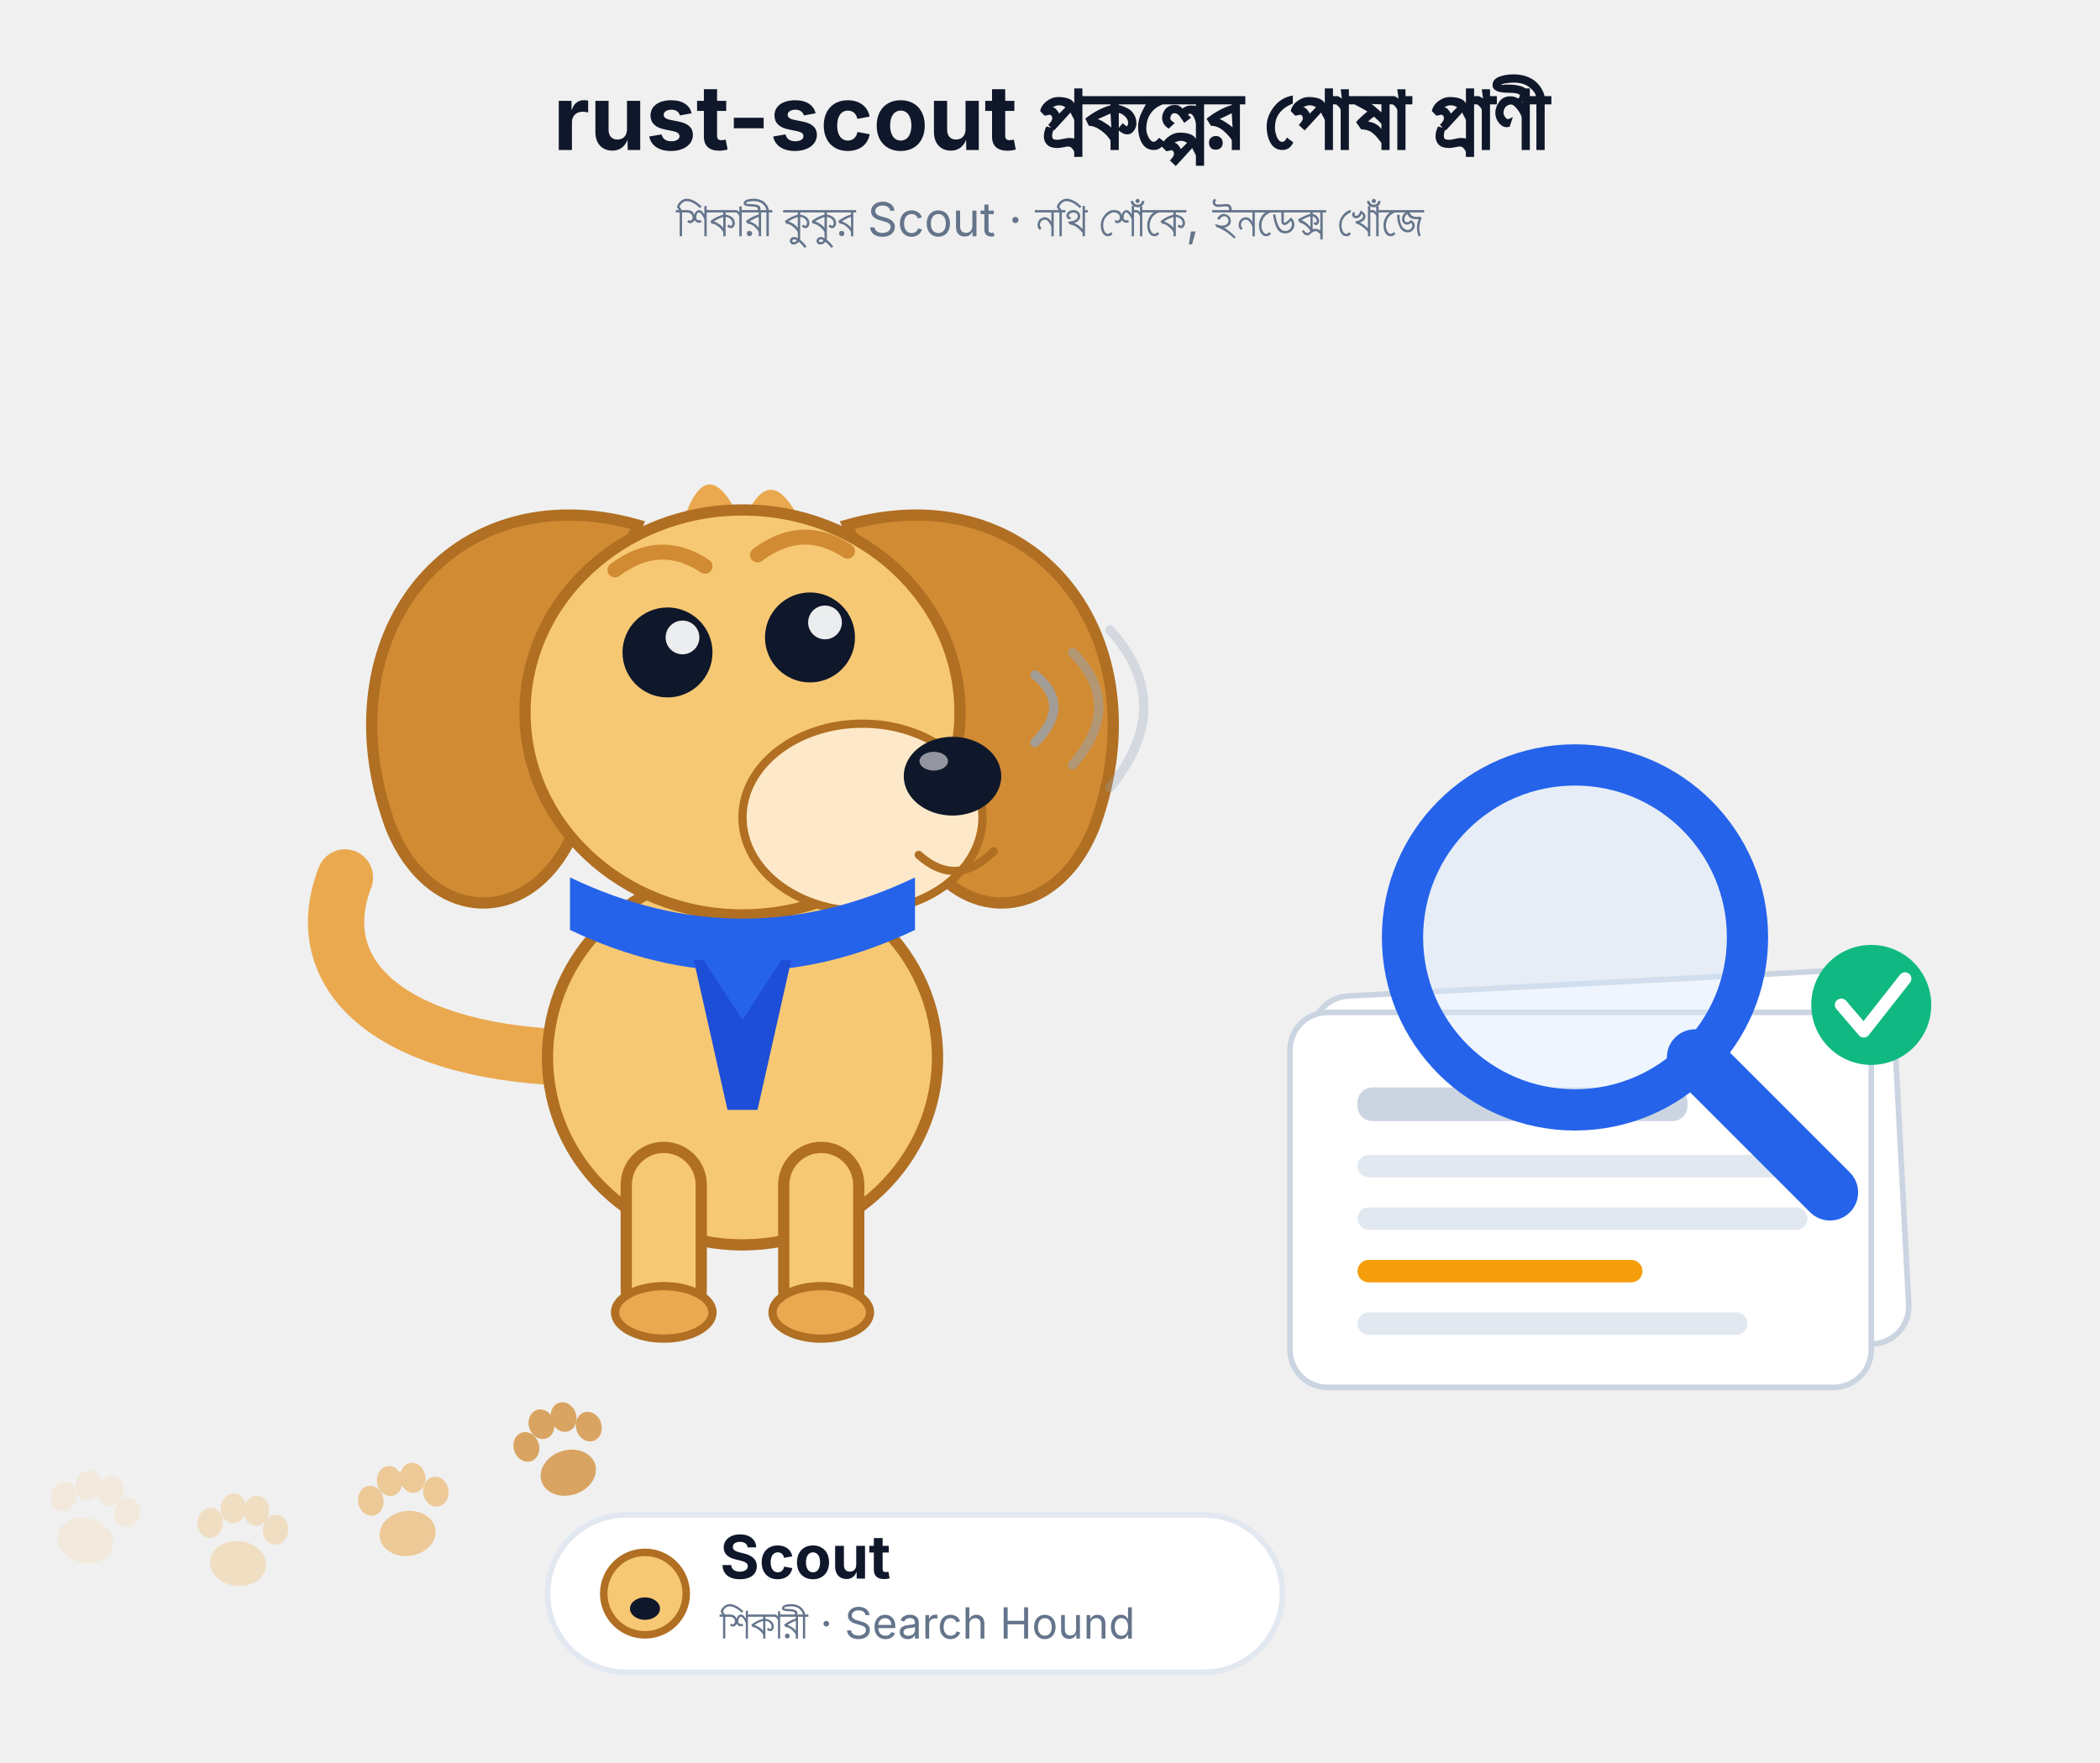
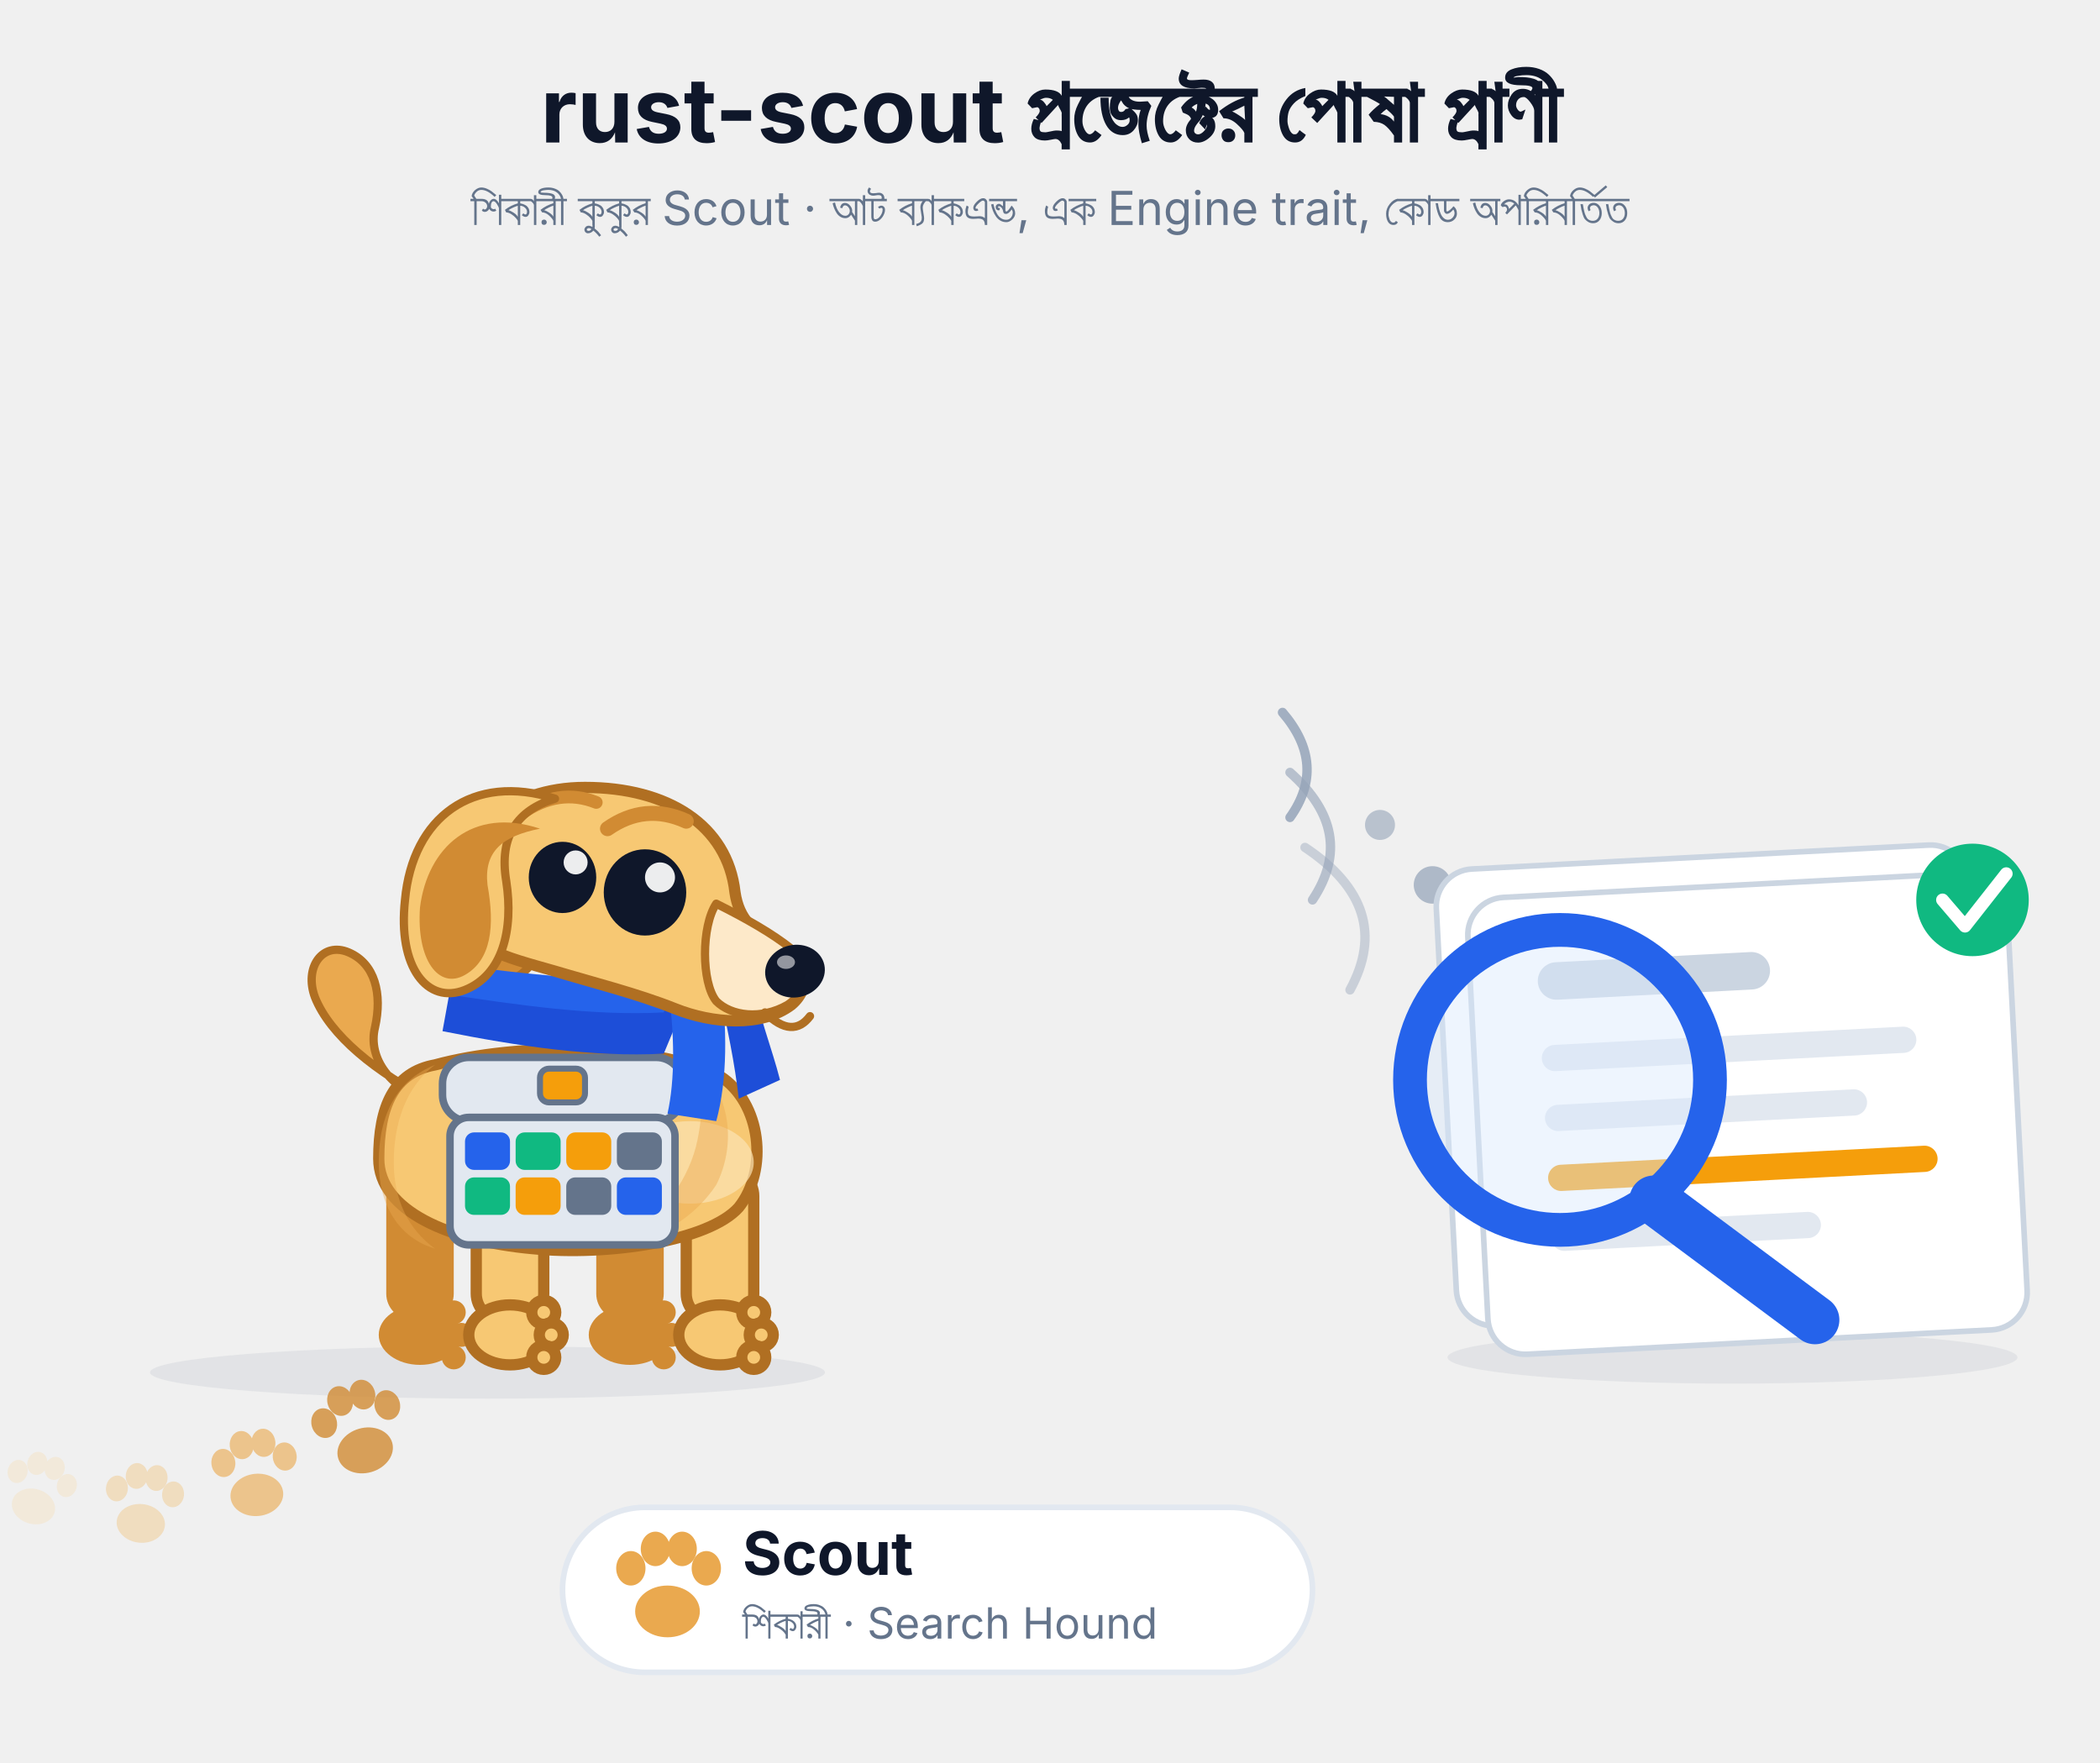
<svg xmlns="http://www.w3.org/2000/svg" viewBox="0 0 560 470" font-family="system-ui, -apple-system, 'Segoe UI', sans-serif" role="img" aria-labelledby="petTitle petDesc">
  <defs>
    <style>
      .title { font-size: 24px; font-weight: 700; fill: #0f172a; }
      .sub   { font-size: 12.5px; fill: #64748b; }
+ 
+       /* 猎犬配色：琥珀系（与架构图 data 层同源），不引入第二套色板 */
+       .fur   { fill: #f7c873; }
+       .fur-m { fill: #eaa94f; }
+       .fur-d { fill: #d18b33; }
+       .fur-l { fill: #fbe3b4; }
+       .muzzle{ fill: #fde9c9; }
+       .ink   { fill: #0f172a; }
+ 
+       /* 描边族：与填充类组合使用（s = 主轮廓，s2 = 次要轮廓） */
+       .s     { stroke: #b06f22; stroke-width: 3;   stroke-linejoin: round; stroke-linecap: round; }
+       .s2    { stroke: #b06f22; stroke-width: 2.2; stroke-linejoin: round; stroke-linecap: round; }
+ 
+       .scarf { fill: #2563eb; }
+       .scarf-d { fill: #1d4ed8; }
+ 
+       /* 侦察挎包：帆布色 + 石板灰轮廓，和猎犬的棕色描边区分开 */
+       .bag   { fill: #e2e8f0; stroke: #64748b; stroke-width: 2; stroke-linejoin: round; }
+       .flap  { fill: #cbd5e1; }
+       .strap { stroke: #64748b; stroke-width: 11; stroke-linecap: round; }
+ 
+       .paw   { fill: currentColor; }
+       .sniff { fill: none; stroke: #94a3b8; stroke-width: 2.5; stroke-linecap: round; }
+ 
      .card  { fill: #ffffff; stroke: #cbd5e1; stroke-width: 1.5; }
      .line  { fill: #e2e8f0; }
      .line-hi { fill: #f59e0b; }
      .head  { fill: #cbd5e1; }
-       /* কুকুরের রং: অ্যাম্বার (আর্কিটেকচার চিত্রের data স্তরের রঙের পুনর্ব্যবহার) */
-       .fur   { fill: #f7c873; }
-       .fur-m { fill: #eaa94f; }
-       .fur-d { fill: #d18b33; }
-       .muzzle{ fill: #fde9c9; }
-       .ink   { fill: #0f172a; }
-       .scarf { fill: #2563eb; }
-       .scarf-d { fill: #1d4ed8; }
      .glass { fill: #dbeafe; fill-opacity: 0.45; }
-       .rim   { fill: none; stroke: #2563eb; stroke-width: 11; }
-       .handle{ stroke: #2563eb; stroke-width: 15; stroke-linecap: round; }
-       .paw   { fill: currentColor; }
+       .rim   { fill: none; stroke: #2563eb; stroke-width: 9; }
+       .handle{ stroke: #2563eb; stroke-width: 13; stroke-linecap: round; }
      .badge { fill: #10b981; }
-       /* স্ট্রোক দল: fill ক্লাসের সাথে মিলিয়ে */
-       .s     { stroke: #b06f22; stroke-width: 3; }
-       .s2    { stroke: #b06f22; stroke-width: 2.2; }
-       .brow  { fill: none; stroke: #d18b33; stroke-width: 4; stroke-linecap: round; }
-       .tail  { fill: none; stroke: #eaa94f; stroke-width: 15; stroke-linecap: round; }
-       .sniff { fill: none; stroke: #94a3b8; stroke-width: 2.5; stroke-linecap: round; }
+ 
      .name  { font-size: 16px; font-weight: 700; fill: #0f172a; }
      .role  { font-size: 11.5px; fill: #64748b; }
    </style>
    <g id="pawMark">
      <ellipse cx="0" cy="5" rx="7.5" ry="6" class="paw" />
      <ellipse cx="-8.5" cy="-5" rx="3.4" ry="4" class="paw" />
      <ellipse cx="-2.8" cy="-9.5" rx="3.4" ry="4" class="paw" />
      <ellipse cx="3.4" cy="-9.5" rx="3.4" ry="4" class="paw" />
      <ellipse cx="9" cy="-5" rx="3.4" ry="4" class="paw" />
    </g>
  </defs>
-   <text x="280" y="40" text-anchor="middle" class="title">rust-scout প্রকল্পের পোষা প্রাণী</text>
-   <text x="280" y="63" text-anchor="middle" class="sub">শিকারী কুকুর Scout · নথি শোঁকে, ইনডেক্স খোঁজে</text>
-   <use href="#pawMark" transform="translate(150,388) rotate(-18)" color="#d18b33" opacity="0.75" />
-   <use href="#pawMark" transform="translate(108,404) rotate(-8)" color="#eaa94f" opacity="0.55" />
-   <use href="#pawMark" transform="translate(64,412)  rotate(6)" color="#f0c37f" opacity="0.4" />
-   <use href="#pawMark" transform="translate(24,406)  rotate(14)" color="#f7d9a8" opacity="0.28" />
-   <g transform="translate(198,190)">
-     <path class="tail" d="M -48,92 C -94,90 -116,70 -106,44" />
-     <path class="fur-d s" d="M -28,-50 C -78,-64 -112,-20 -94,30 C -84,56 -58,58 -46,34 C -38,14 -40,-20 -28,-50 Z" />
-     <path class="fur-d s" d="M  28,-50 C  78,-64  112,-20  94,30 C  84,56  58,58  46,34 C  38,14  40,-20  28,-50 Z" />
-     <path class="fur-m" d="M -17,-47 Q -10,-73 0,-50 Q 8,-71 18,-45 Z" />
-     <ellipse cx="0" cy="92" rx="52" ry="50" class="fur s" />
-     <rect x="-31" y="116" width="20" height="48" rx="10" class="fur s" />
-     <rect x="11" y="116" width="20" height="48" rx="10" class="fur s" />
-     <ellipse cx="-21" cy="160" rx="13" ry="7" class="fur-m s2" />
-     <ellipse cx="21" cy="160" rx="13" ry="7" class="fur-m s2" />
-     <ellipse cx="0" cy="0" rx="58" ry="54" class="fur s" />
-     <ellipse cx="32" cy="28" rx="32" ry="25" class="muzzle s2" />
-     <ellipse cx="56" cy="17" rx="13" ry="10.5" class="ink" />
-     <ellipse cx="51" cy="13" rx="3.8" ry="2.5" fill="#ffffff" opacity="0.55" />
-     <path d="M 47,38 Q 57,47 67,37" fill="none" stroke="#b06f22" stroke-width="2.2" stroke-linecap="round" />
-     <circle cx="-20" cy="-16" r="12" class="ink" />
-     <circle cx="18" cy="-20" r="12" class="ink" />
-     <circle cx="-16" cy="-20" r="4.5" fill="#ffffff" opacity="0.92" />
-     <circle cx="22" cy="-24" r="4.5" fill="#ffffff" opacity="0.92" />
-     <path class="brow" d="M -34,-38 Q -22,-47 -10,-39" />
-     <path class="brow" d="M   4,-42 Q  16,-51  28,-43" />
-     <path class="scarf" d="M -46,44 Q 0,66 46,44 L 46,58 Q 0,80 -46,58 Z" />
-     <path class="scarf-d" d="M -13,66 L 13,66 L 4,106 L -4,106 Z" />
-     <path class="scarf" d="M -13,62 L 13,62 L 0,82 Z" />
-     <path class="sniff" opacity="0.75" d="M 78,-10 Q 88,-2 78,8" />
-     <path class="sniff" opacity="0.5" d="M 88,-16 Q 102,-2 88,14" />
-     <path class="sniff" opacity="0.3" d="M 98,-22 Q 116,-2 98,20" />
+   <text x="280" y="38" text-anchor="middle" class="title">rust-scout প্রজেক্টের পোষা প্রাণী</text>
+   <text x="280" y="60" text-anchor="middle" class="sub">শিকারী কুকুর Scout · আট ব্যাকএন্ড, এক Engine trait, কোড অপরিবর্তিত</text>
+   <ellipse cx="130" cy="366" rx="90" ry="7" fill="#64748b" opacity="0.10" />
+   <ellipse cx="462" cy="362" rx="76" ry="7" fill="#64748b" opacity="0.10" />
+   <use href="#pawMark" transform="translate(96,382) rotate(-16) scale(1)" color="#d18b33" opacity="0.80" />
+   <use href="#pawMark" transform="translate(68,394) rotate(-6)  scale(0.94)" color="#eaa94f" opacity="0.62" />
+   <use href="#pawMark" transform="translate(38,402) rotate(6)   scale(0.86)" color="#f0c37f" opacity="0.44" />
+   <use href="#pawMark" transform="translate(10,398) rotate(16)  scale(0.78)" color="#f7d9a8" opacity="0.30" />
+   <path class="sniff" opacity="0.85" d="M 342,190 Q 354,204 344,218" />
+   <path class="sniff" opacity="0.62" d="M 344,206 Q 362,222 350,240" />
+   <path class="sniff" opacity="0.42" d="M 348,226 Q 372,242 360,264" />
+   <circle cx="368" cy="220" r="4.0" fill="#94a3b8" opacity="0.60" />
+   <circle cx="382" cy="236" r="5.0" fill="#94a3b8" opacity="0.72" />
+   <circle cx="394" cy="250" r="6.0" fill="#f0b048" opacity="0.80" />
+   <circle cx="406" cy="266" r="7.0" fill="#f59e0b" opacity="0.95" />
+   <g transform="rotate(-3 466 297)">
+     <rect x="386" y="228" width="142" height="122" rx="10" class="card" stroke="#e2e8f0" />
+     <rect x="394" y="236" width="144" height="122" rx="10" class="card" />
+     <rect x="412" y="254" width="62" height="10" rx="5" class="head" />
+     <rect x="412" y="276" width="100" height="7" rx="3.5" class="line" />
+     <rect x="412" y="292" width="86" height="7" rx="3.5" class="line" />
+     <rect x="412" y="308" width="104" height="7" rx="3.5" class="line-hi" />
+     <rect x="412" y="324" width="72" height="7" rx="3.5" class="line" />
  </g>
-   <g transform="rotate(-3 430 312)">
-     <rect x="352" y="262" width="155" height="100" rx="10" class="card" stroke="#e2e8f0" />
+   <circle cx="526" cy="240" r="15" class="badge" />
+   <path d="M 518,240 L 524,247 L 535,233" fill="none" stroke="#ffffff" stroke-width="3.4" stroke-linecap="round" stroke-linejoin="round" />
+   <circle cx="416" cy="288" r="40" class="glass" />
+   <path class="handle" d="M 441,320 L 484,352" />
+   <circle cx="416" cy="288" r="40" class="rim" />
+   <g transform="translate(150,364)">
+     <path class="fur-m s2" d="M -34,-70       C -50,-78 -62,-88 -66,-98       C -69,-106 -64,-113 -57,-110       C -50,-107 -48,-99 -50,-90       C -52,-82 -46,-73 -34,-70 Z" />
+     <g class="fur-d">
+       <rect x="-47" y="-52" width="18" height="40" rx="7" />
+       <ellipse cx="-38" cy="-8" rx="11" ry="8" />
+       <circle cx="-29" cy="-14" r="3.2" />
+       <circle cx="-27" cy="-8" r="3.2" />
+       <circle cx="-29" cy="-2" r="3.2" />
+       <rect x="9" y="-52" width="18" height="40" rx="7" />
+       <ellipse cx="18" cy="-8" rx="11" ry="8" />
+       <circle cx="27" cy="-14" r="3.2" />
+       <circle cx="29" cy="-8" r="3.2" />
+       <circle cx="27" cy="-2" r="3.2" />
+     </g>
+     <g class="fur s">
+       <rect x="-23" y="-52" width="18" height="40" rx="7" />
+       <ellipse cx="-14" cy="-8" rx="11" ry="8" />
+       <circle cx="-5" cy="-14" r="3.2" />
+       <circle cx="-3" cy="-8" r="3.2" />
+       <circle cx="-5" cy="-2" r="3.2" />
+       <rect x="33" y="-52" width="18" height="40" rx="7" />
+       <ellipse cx="42" cy="-8" rx="11" ry="8" />
+       <circle cx="51" cy="-14" r="3.2" />
+       <circle cx="53" cy="-8" r="3.2" />
+       <circle cx="51" cy="-2" r="3.2" />
+     </g>
+     <path class="fur s" d="M -34,-80       C -12,-86 24,-86 42,-77       C 53,-70 55,-52 47,-42       C 39,-33 12,-29 -8,-31       C -30,-33 -49,-41 -49,-55       C -49,-69 -45,-78 -34,-80 Z" />
+     <ellipse cx="34" cy="-54" rx="17" ry="11" class="fur-l" opacity="0.7" />
+     <path class="fur-m" opacity="0.45" d="M 38,-78 C 45,-70 46,-58 41,-48 C 35,-39 26,-34 16,-32 C 27,-40 34,-50 36,-60 C 38,-70 37,-75 34,-80 Z" />
+     <path class="fur-m" opacity="0.4" d="M -49,-54 C -49,-67 -44,-76 -34,-80 C -42,-74 -45,-64 -45,-54 C -45,-44 -41,-36 -34,-31 C -44,-34 -49,-43 -49,-54 Z" />
+     <rect x="-32" y="-82" width="64" height="17" rx="7" class="bag" />
+     <rect x="-6" y="-79" width="12" height="9" rx="2.4" fill="#f59e0b" stroke="#64748b" stroke-width="1.6" />
+     <rect x="-30" y="-66" width="60" height="34" rx="5" class="bag" />
+     <g>
+       <rect x="-26" y="-62" width="12" height="10" rx="2.4" fill="#2563eb" />
+       <rect x="-12.5" y="-62" width="12" height="10" rx="2.4" fill="#10b981" />
+       <rect x="1" y="-62" width="12" height="10" rx="2.4" fill="#f59e0b" />
+       <rect x="14.5" y="-62" width="12" height="10" rx="2.4" fill="#64748b" />
+       <rect x="-26" y="-50" width="12" height="10" rx="2.4" fill="#10b981" />
+       <rect x="-12.5" y="-50" width="12" height="10" rx="2.4" fill="#f59e0b" />
+       <rect x="1" y="-50" width="12" height="10" rx="2.4" fill="#64748b" />
+       <rect x="14.5" y="-50" width="12" height="10" rx="2.4" fill="#2563eb" />
+     </g>
+     <path class="fur-d s2" d="M 8,-147       C -10,-153 -25,-143 -27,-123       C -29,-107 -21,-99 -13,-103       C -5,-107 -3,-118 -5,-130       C -6,-139 -1,-144 8,-147 Z" />
+     <path class="scarf-d" d="M -30,-100 C -10,-96 12,-94 32,-95 L 27,-83 C 8,-82 -12,-85 -32,-89 Z" />
+     <path class="scarf" d="M -30,-107 C -10,-104 12,-102 30,-103 L 27,-94 C 8,-93 -12,-96 -32,-99 Z" />
+     <path class="scarf" d="M 28,-102 C 30,-88 30,-76 28,-67 L 41,-65 C 44,-76 44,-90 42,-104 Z" />
+     <path class="scarf-d" d="M 41,-103 C 44,-90 46,-80 47,-71 L 58,-76 C 56,-84 52,-94 50,-105 Z" />
+     <path class="scarf-d" d="M 26,-105 C 33,-100 41,-98 49,-100 C 45,-106 34,-109 26,-105 Z" />
+     <path class="fur s" d="M -26,-120       C -30,-142 -14,-154 6,-154       C 28,-154 44,-144 46,-126       C 47,-119 51,-115 58,-112       C 65,-109 67,-101 61,-96       C 53,-90 40,-91 30,-95       C 20,-99 8,-102 -2,-105       C -16,-109 -25,-111 -26,-120 Z" />
+     <path class="muzzle s2" d="M 41,-123       C 49,-119 56,-115 61,-111       C 66,-107 66,-100 60,-96       C 53,-92 45,-93 41,-97       C 37,-102 37,-117 41,-123 Z" />
+     <ellipse cx="62" cy="-105" rx="8" ry="7" class="ink" transform="rotate(-12 62 -105)" />
+     <ellipse cx="59.6" cy="-107.4" rx="2.4" ry="1.8" fill="#ffffff" opacity="0.55" />
+     <path d="M 54,-94 C 59,-89 63,-89 66,-93" fill="none" stroke="#b06f22" stroke-width="2.2" stroke-linecap="round" />
+     <ellipse cx="22" cy="-126" rx="11" ry="11.5" class="ink" />
+     <ellipse cx="0" cy="-130" rx="9" ry="9.5" class="ink" />
+     <circle cx="26" cy="-130" r="4" fill="#ffffff" opacity="0.92" />
+     <circle cx="3.5" cy="-134" r="3.2" fill="#ffffff" opacity="0.92" />
+     <path d="M 12,-143 Q 22,-150 33,-145" fill="none" stroke="#d18b33" stroke-width="4" stroke-linecap="round" />
+     <path d="M -11,-147 Q -1,-154 9,-150" fill="none" stroke="#d18b33" stroke-width="3.4" stroke-linecap="round" />
+     <path class="fur s2" d="M -2,-151       C -24,-158 -40,-146 -42,-124       C -44,-106 -36,-96 -26,-100       C -16,-104 -13,-116 -15,-129       C -17,-141 -12,-148 -2,-151 Z" />
+     <path class="fur-d" d="M -6,-143       C -24,-149 -36,-138 -38,-122       C -39,-108 -33,-100 -26,-104       C -19,-108 -18,-117 -20,-128       C -21,-137 -16,-141 -6,-143 Z" />
  </g>
-   <rect x="344" y="270" width="155" height="100" rx="10" class="card" />
-   <rect x="362" y="290" width="88" height="9" rx="4" class="head" />
-   <rect x="362" y="308" width="120" height="6" rx="3" class="line" />
-   <rect x="362" y="322" width="120" height="6" rx="3" class="line" />
-   <rect x="362" y="336" width="76" height="6" rx="3" class="line-hi" />
-   <rect x="362" y="350" width="104" height="6" rx="3" class="line" />
-   <circle cx="499" cy="268" r="16" class="badge" />
-   <path d="M 491,268 L 497,275 L 508,261" fill="none" stroke="#ffffff" stroke-width="3.4" stroke-linecap="round" stroke-linejoin="round" />
-   <circle cx="420" cy="250" r="46" class="glass" />
-   <path class="handle" d="M 452,282 L 488,318" />
-   <circle cx="420" cy="250" r="46" class="rim" />
-   <rect x="146" y="404" width="196" height="42" rx="21" fill="#ffffff" stroke="#e2e8f0" stroke-width="1.5" />
-   <circle cx="172" cy="425" r="11" class="fur" />
-   <circle cx="172" cy="425" r="11" fill="none" stroke="#b06f22" stroke-width="2" />
-   <ellipse cx="172" cy="429" rx="4" ry="3" class="ink" />
-   <text x="192" y="421" class="name">Scout</text>
-   <text x="192" y="437" class="role">শিকারী · Search Hound</text>
+   <rect x="150" y="402" width="200" height="44" rx="22" fill="#ffffff" stroke="#e2e8f0" stroke-width="1.5" />
+   <use href="#pawMark" transform="translate(178,424) scale(1.15)" color="#eaa94f" />
+   <text x="198" y="420" class="name">Scout</text>
+   <text x="198" y="437" class="role">শিকারী · Search Hound</text>
</svg>
